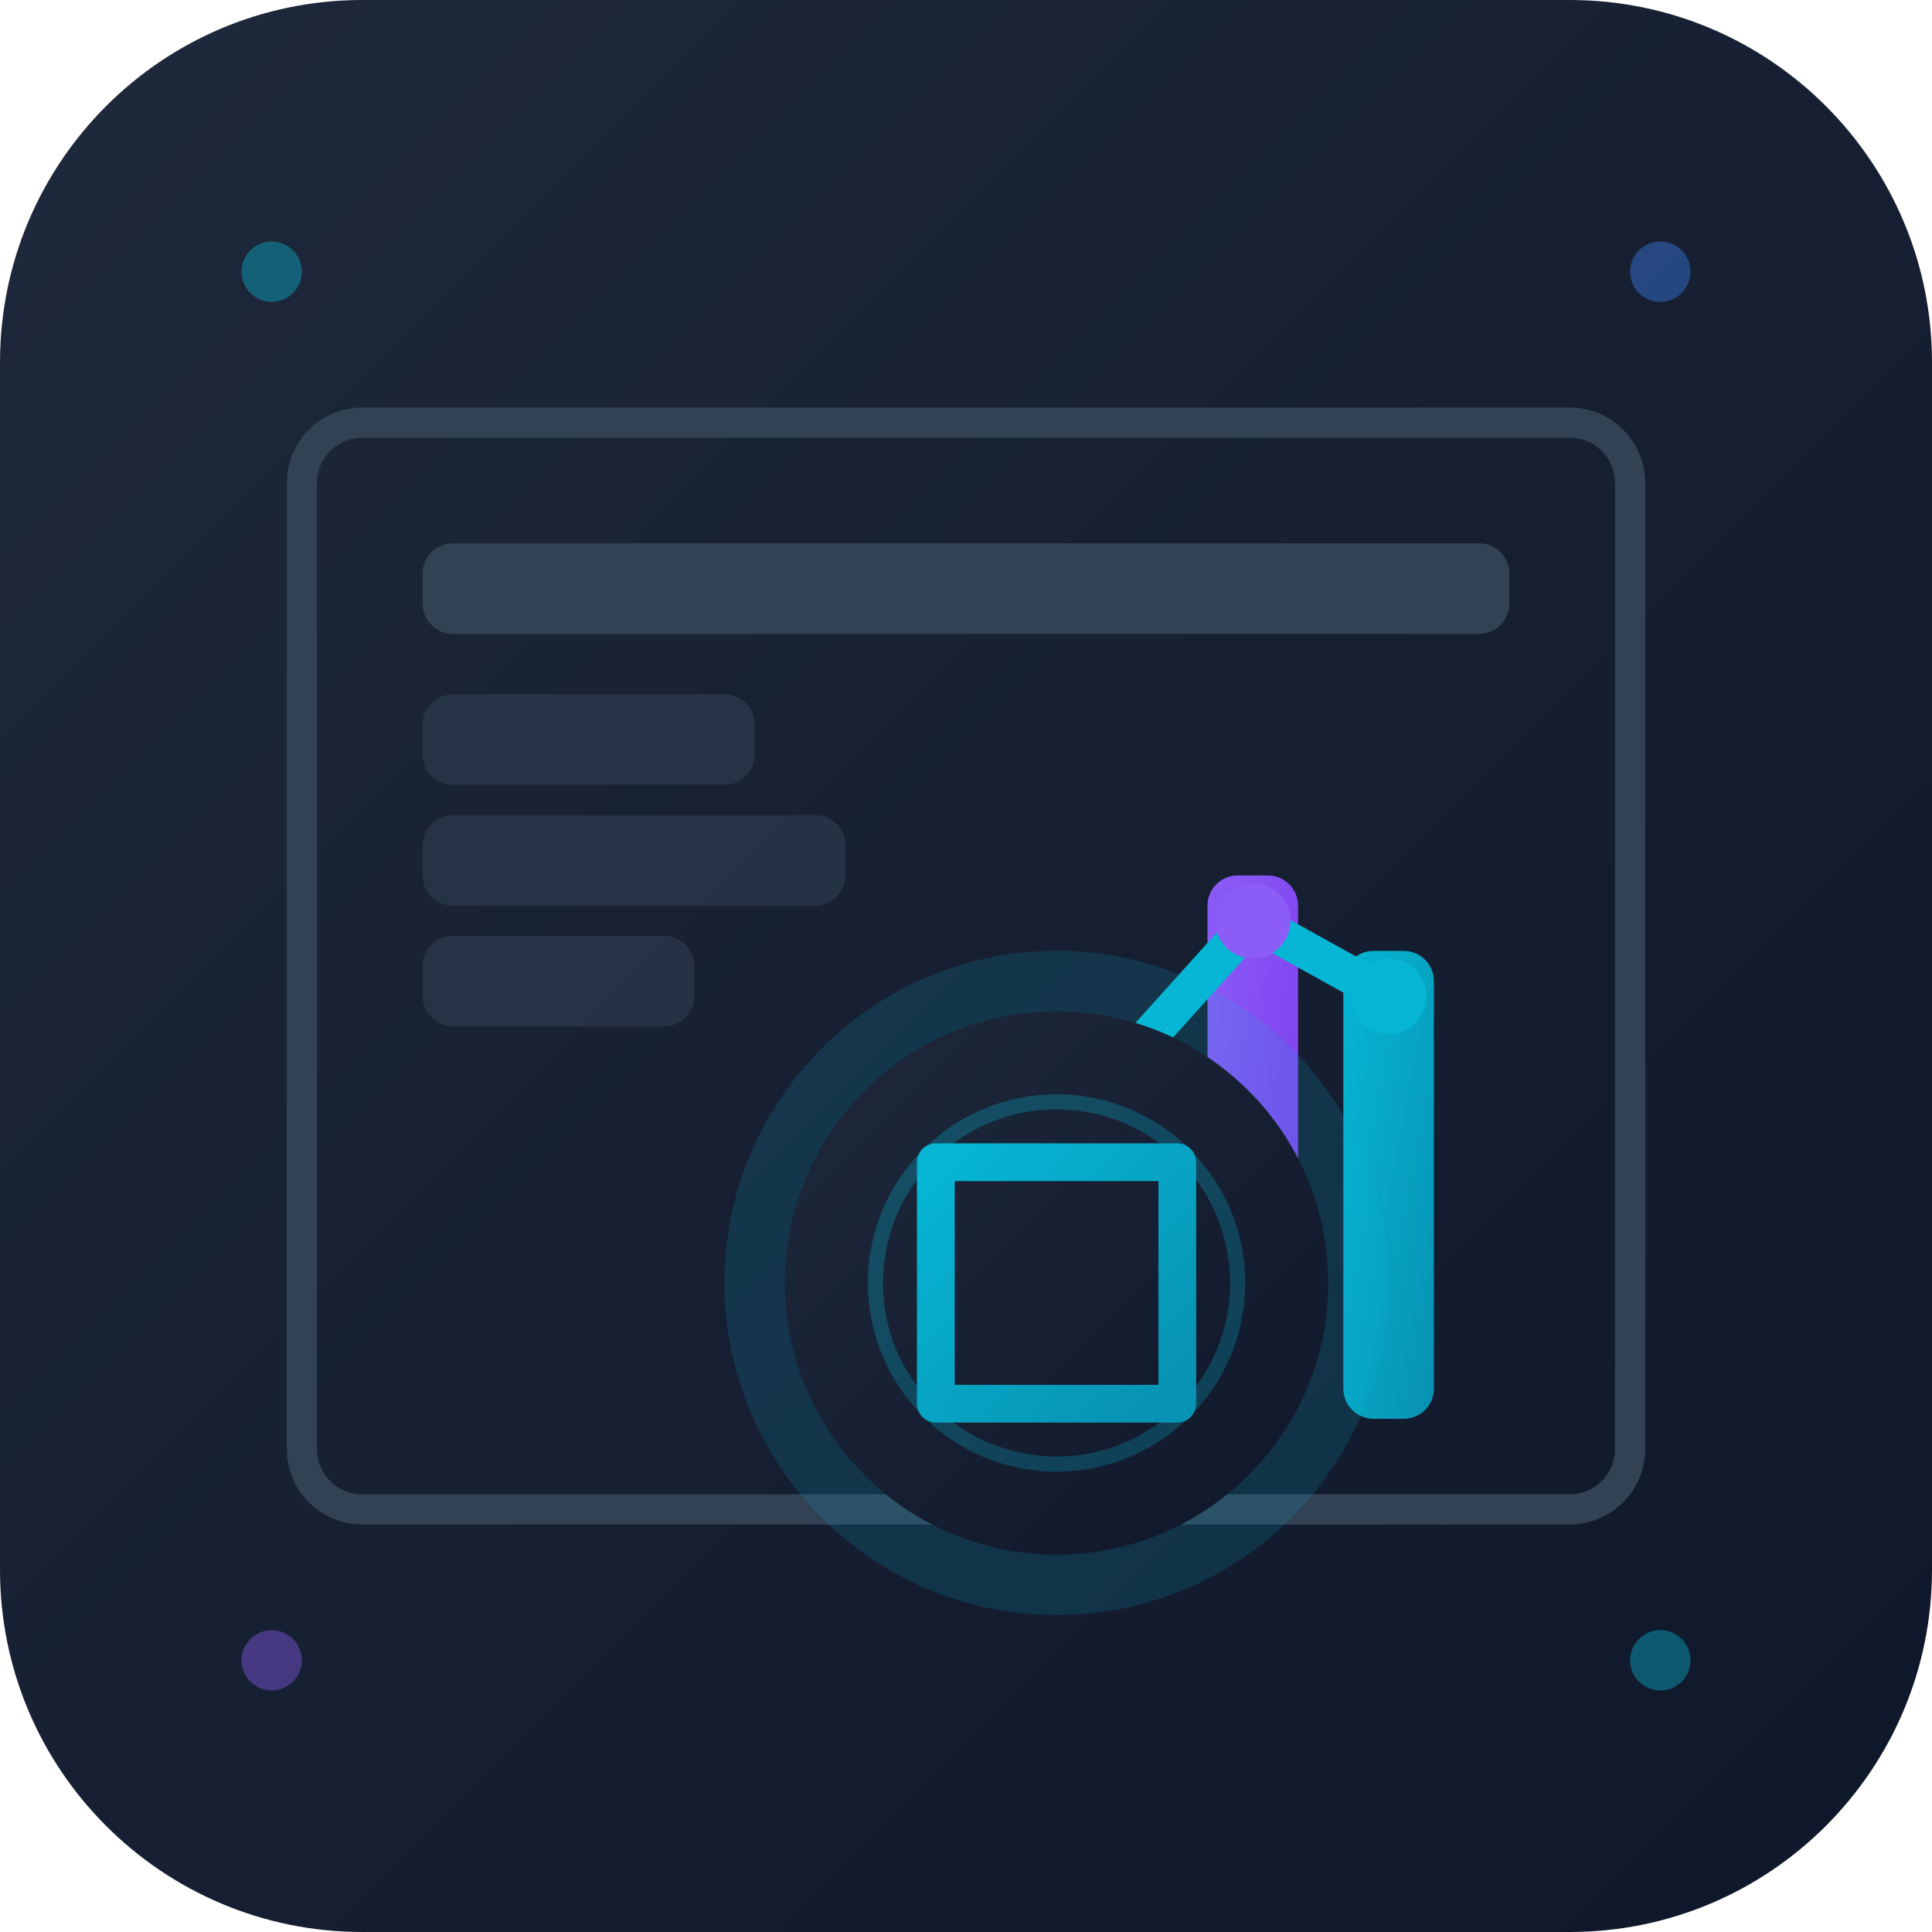
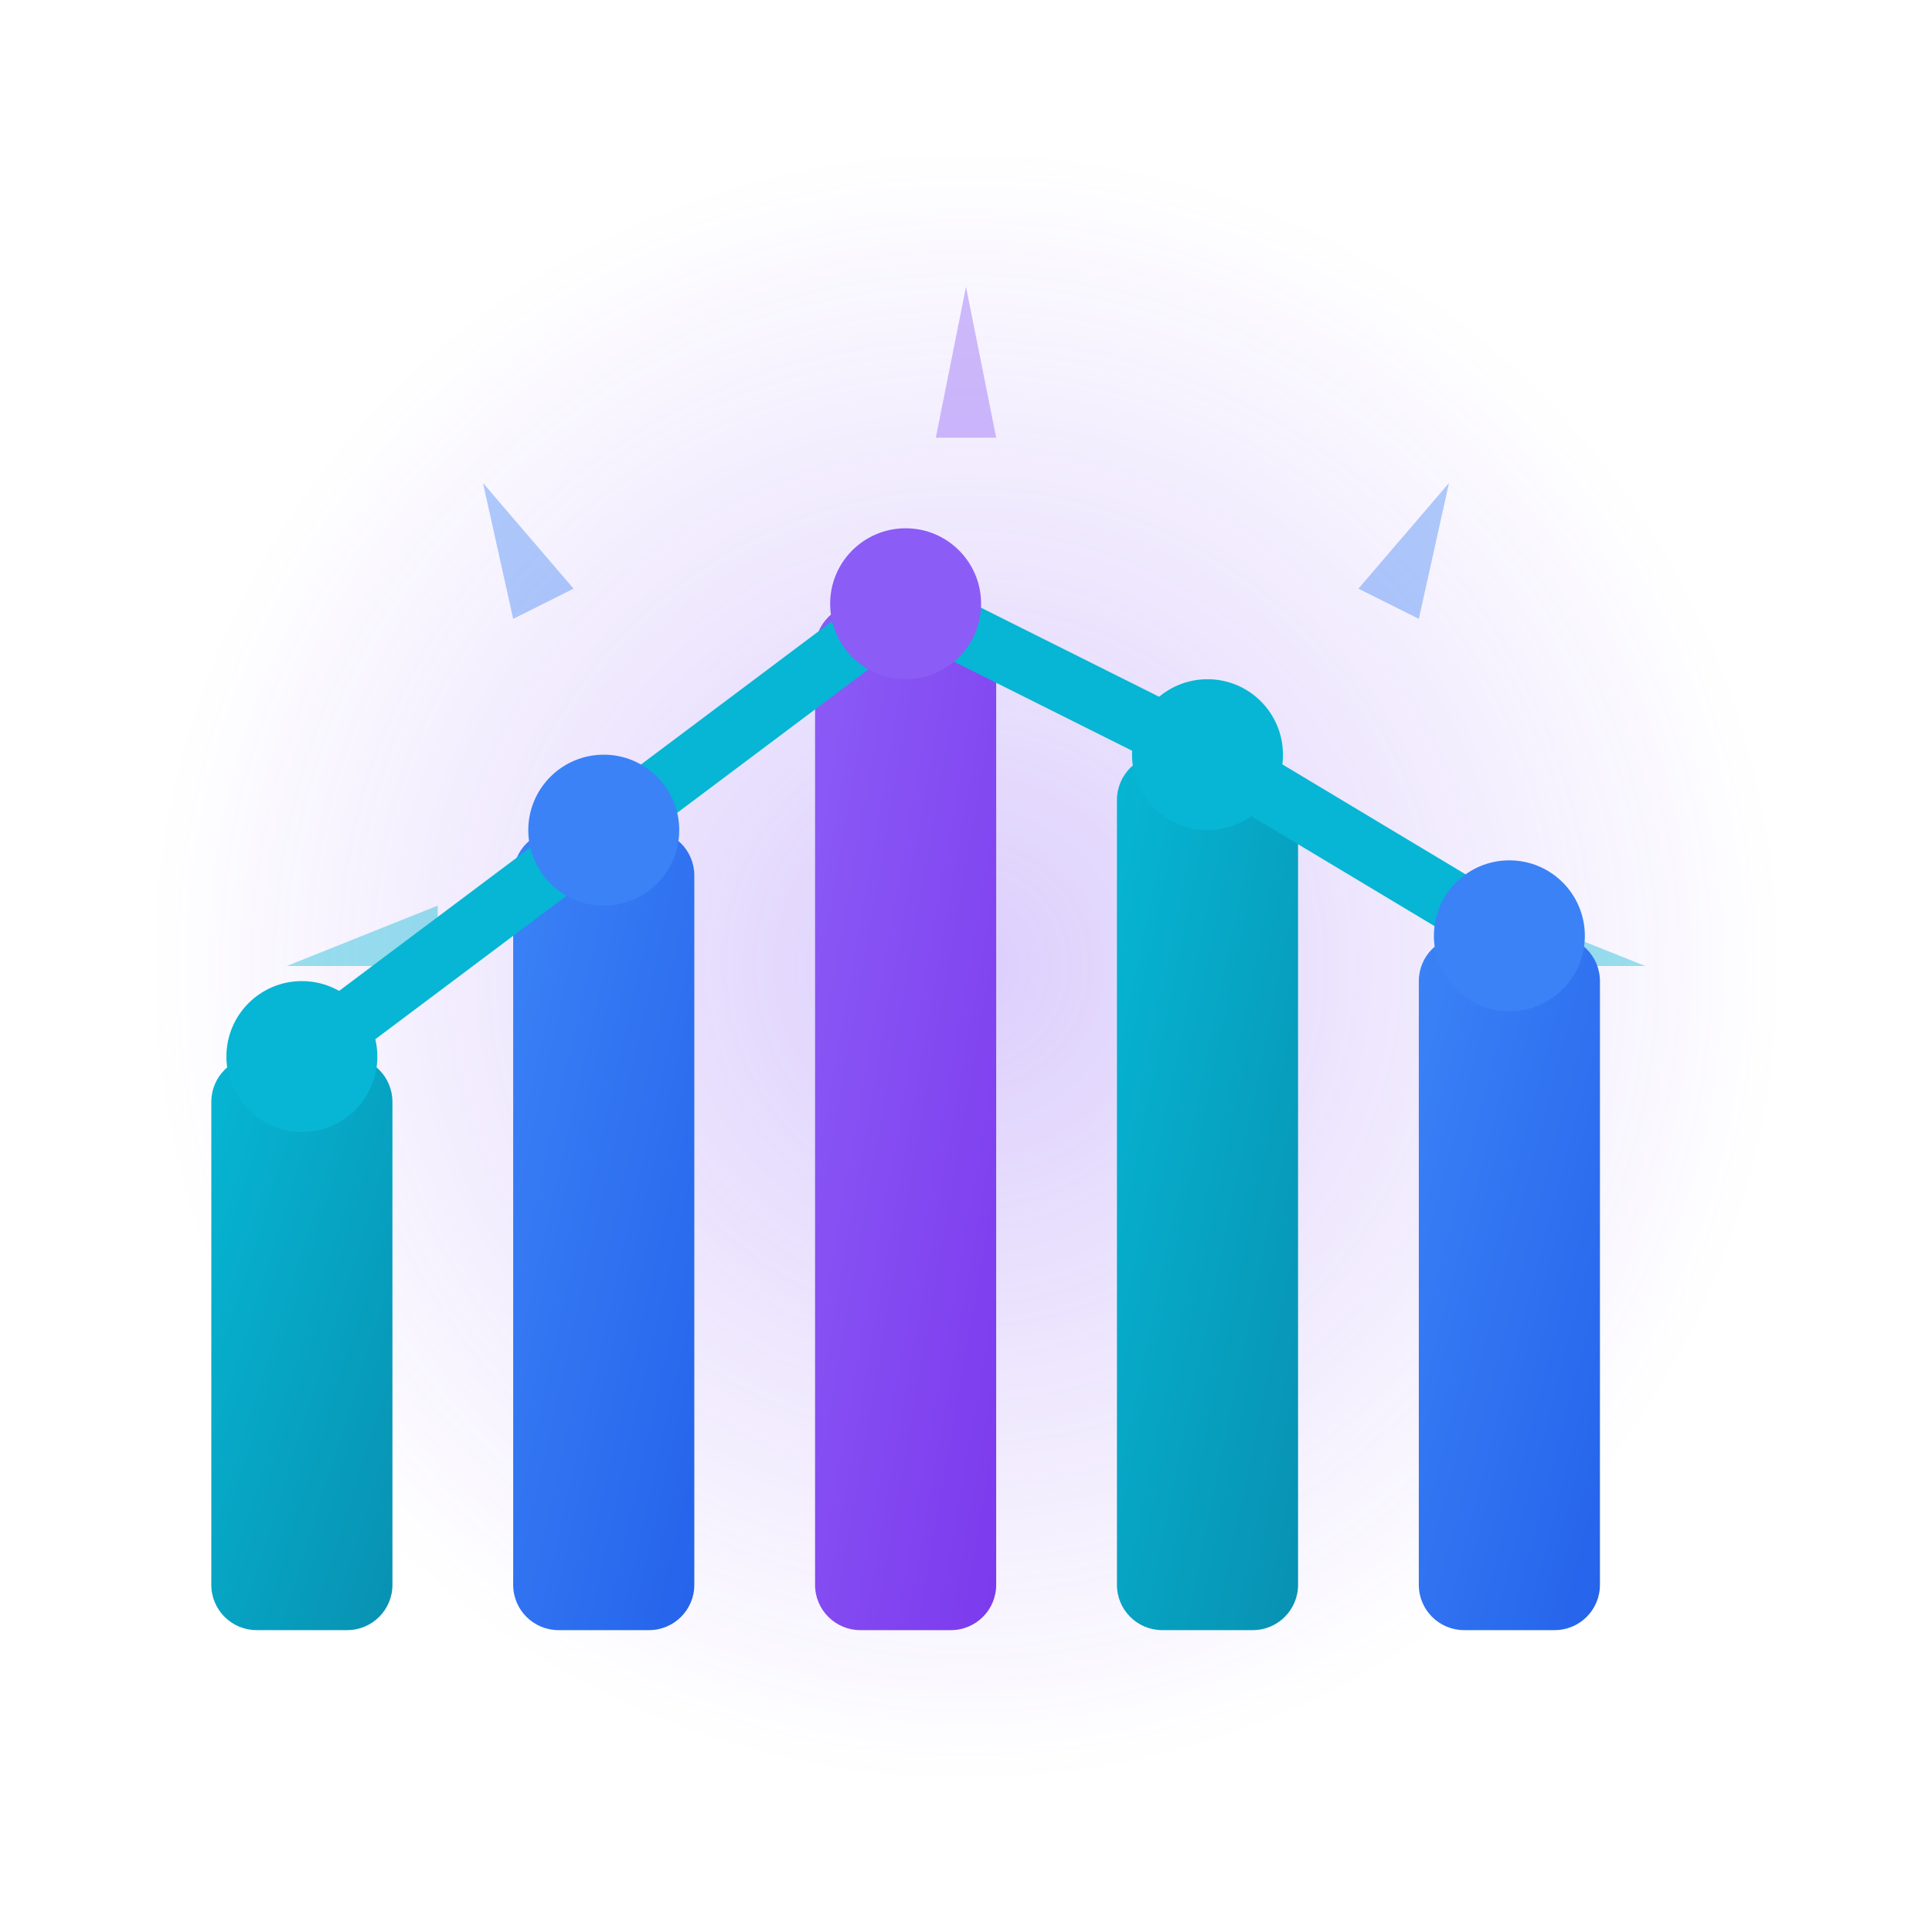
<svg xmlns="http://www.w3.org/2000/svg" width="128" height="128" viewBox="0 0 128 128">
  <defs>
-     <linearGradient id="bgGrad" x1="0%" y1="0%" x2="100%" y2="100%">
-       <stop offset="0%" style="stop-color:#1E293B;stop-opacity:1" />
-       <stop offset="100%" style="stop-color:#0F172A;stop-opacity:1" />
-     </linearGradient>
    <linearGradient id="cyan" x1="0%" y1="0%" x2="100%" y2="100%">
      <stop offset="0%" style="stop-color:#06B6D4;stop-opacity:1" />
      <stop offset="100%" style="stop-color:#0891B2;stop-opacity:1" />
    </linearGradient>
    <linearGradient id="blue" x1="0%" y1="0%" x2="100%" y2="100%">
      <stop offset="0%" style="stop-color:#3B82F6;stop-opacity:1" />
      <stop offset="100%" style="stop-color:#2563EB;stop-opacity:1" />
    </linearGradient>
    <linearGradient id="purple" x1="0%" y1="0%" x2="100%" y2="100%">
      <stop offset="0%" style="stop-color:#8B5CF6;stop-opacity:1" />
      <stop offset="100%" style="stop-color:#7C3AED;stop-opacity:1" />
    </linearGradient>
+     <radialGradient id="glow" cx="50%" cy="50%">
+       <stop offset="0%" style="stop-color:#8B5CF6;stop-opacity:0.3" />
+       <stop offset="100%" style="stop-color:#8B5CF6;stop-opacity:0" />
+     </radialGradient>
  </defs>
-   <rect width="128" height="128" rx="24" fill="url(#bgGrad)" />
-   <g transform="translate(20, 28)">
-     <rect x="0" y="0" width="88" height="72" rx="4" fill="none" stroke="#334155" stroke-width="2" />
-     <rect x="8" y="8" width="72" height="6" rx="2" fill="#334155" />
-     <rect x="8" y="18" width="22" height="6" rx="2" fill="#334155" opacity="0.5" />
-     <rect x="8" y="26" width="28" height="6" rx="2" fill="#334155" opacity="0.5" />
-     <rect x="8" y="34" width="18" height="6" rx="2" fill="#334155" opacity="0.5" />
-     <g transform="translate(42, 20)">
-       <rect x="0" y="30" width="6" height="16" rx="2" fill="url(#cyan)" />
-       <rect x="9" y="20" width="6" height="26" rx="2" fill="url(#blue)" />
-       <rect x="18" y="10" width="6" height="36" rx="2" fill="url(#purple)" />
-       <rect x="27" y="15" width="6" height="31" rx="2" fill="url(#cyan)" />
-       <polyline points="3,33 12,23 21,13 30,18" fill="none" stroke="#06B6D4" stroke-width="2.5" stroke-linecap="round" stroke-linejoin="round" />
-       <circle cx="3" cy="33" r="2.5" fill="#06B6D4" />
-       <circle cx="12" cy="23" r="2.5" fill="#3B82F6" />
-       <circle cx="21" cy="13" r="2.5" fill="#8B5CF6" />
-       <circle cx="30" cy="18" r="2.5" fill="#06B6D4" />
-     </g>
+   <circle cx="64" cy="64" r="55" fill="url(#glow)" />
+   <g transform="translate(64, 64)">
+     <path d="M 0,-45 L 2,-35 L -2,-35 Z" fill="#8B5CF6" opacity="0.4" />
+     <path d="M 32,-32 L 30,-23 L 26,-25 Z" fill="#3B82F6" opacity="0.4" />
+     <path d="M 45,0 L 35,0 L 35,-4 Z" fill="#06B6D4" opacity="0.4" />
+     <path d="M -32,-32 L -26,-25 L -30,-23 Z" fill="#3B82F6" opacity="0.4" />
+     <path d="M -45,0 L -35,-4 L -35,0 Z" fill="#06B6D4" opacity="0.4" />
  </g>
-   <g transform="translate(70, 85)">
-     <circle cx="0" cy="0" r="22" fill="#06B6D4" opacity="0.15" />
-     <circle cx="0" cy="0" r="18" fill="url(#bgGrad)" />
-     <path d="M -8,-8 L 8,-8 L 8,8 L -8,8 Z" fill="none" stroke="url(#cyan)" stroke-width="2.5" stroke-linejoin="round" />
-     <line x1="-5" y1="-2" x2="5" y2="-2" stroke="url(#cyan)" stroke-width="2" stroke-linecap="round" />
-     <line x1="-5" y1="2" x2="5" y2="2" stroke="url(#cyan)" stroke-width="2" stroke-linecap="round" />
-     <circle cx="0" cy="0" r="12" fill="none" stroke="url(#cyan)" stroke-width="1" opacity="0.3" />
-   </g>
-   <g transform="translate(18, 18)">
-     <circle cx="0" cy="0" r="2" fill="#06B6D4" opacity="0.4" />
-     <circle cx="92" cy="0" r="2" fill="#3B82F6" opacity="0.4" />
-     <circle cx="0" cy="92" r="2" fill="#8B5CF6" opacity="0.4" />
-     <circle cx="92" cy="92" r="2" fill="#06B6D4" opacity="0.4" />
+   <g transform="translate(14, 20)">
+     <rect x="0" y="50" width="12" height="38" rx="3" fill="url(#cyan)" />
+     <rect x="20" y="35" width="12" height="53" rx="3" fill="url(#blue)" />
+     <rect x="40" y="20" width="12" height="68" rx="3" fill="url(#purple)" />
+     <rect x="60" y="30" width="12" height="58" rx="3" fill="url(#cyan)" />
+     <rect x="80" y="42" width="12" height="46" rx="3" fill="url(#blue)" />
+     <polyline points="6,50 26,35 46,20 66,30 86,42" fill="none" stroke="#06B6D4" stroke-width="4" stroke-linecap="round" stroke-linejoin="round" />
+     <circle cx="6" cy="50" r="5" fill="#06B6D4" />
+     <circle cx="26" cy="35" r="5" fill="#3B82F6" />
+     <circle cx="46" cy="20" r="5" fill="#8B5CF6" />
+     <circle cx="66" cy="30" r="5" fill="#06B6D4" />
+     <circle cx="86" cy="42" r="5" fill="#3B82F6" />
  </g>
</svg>
